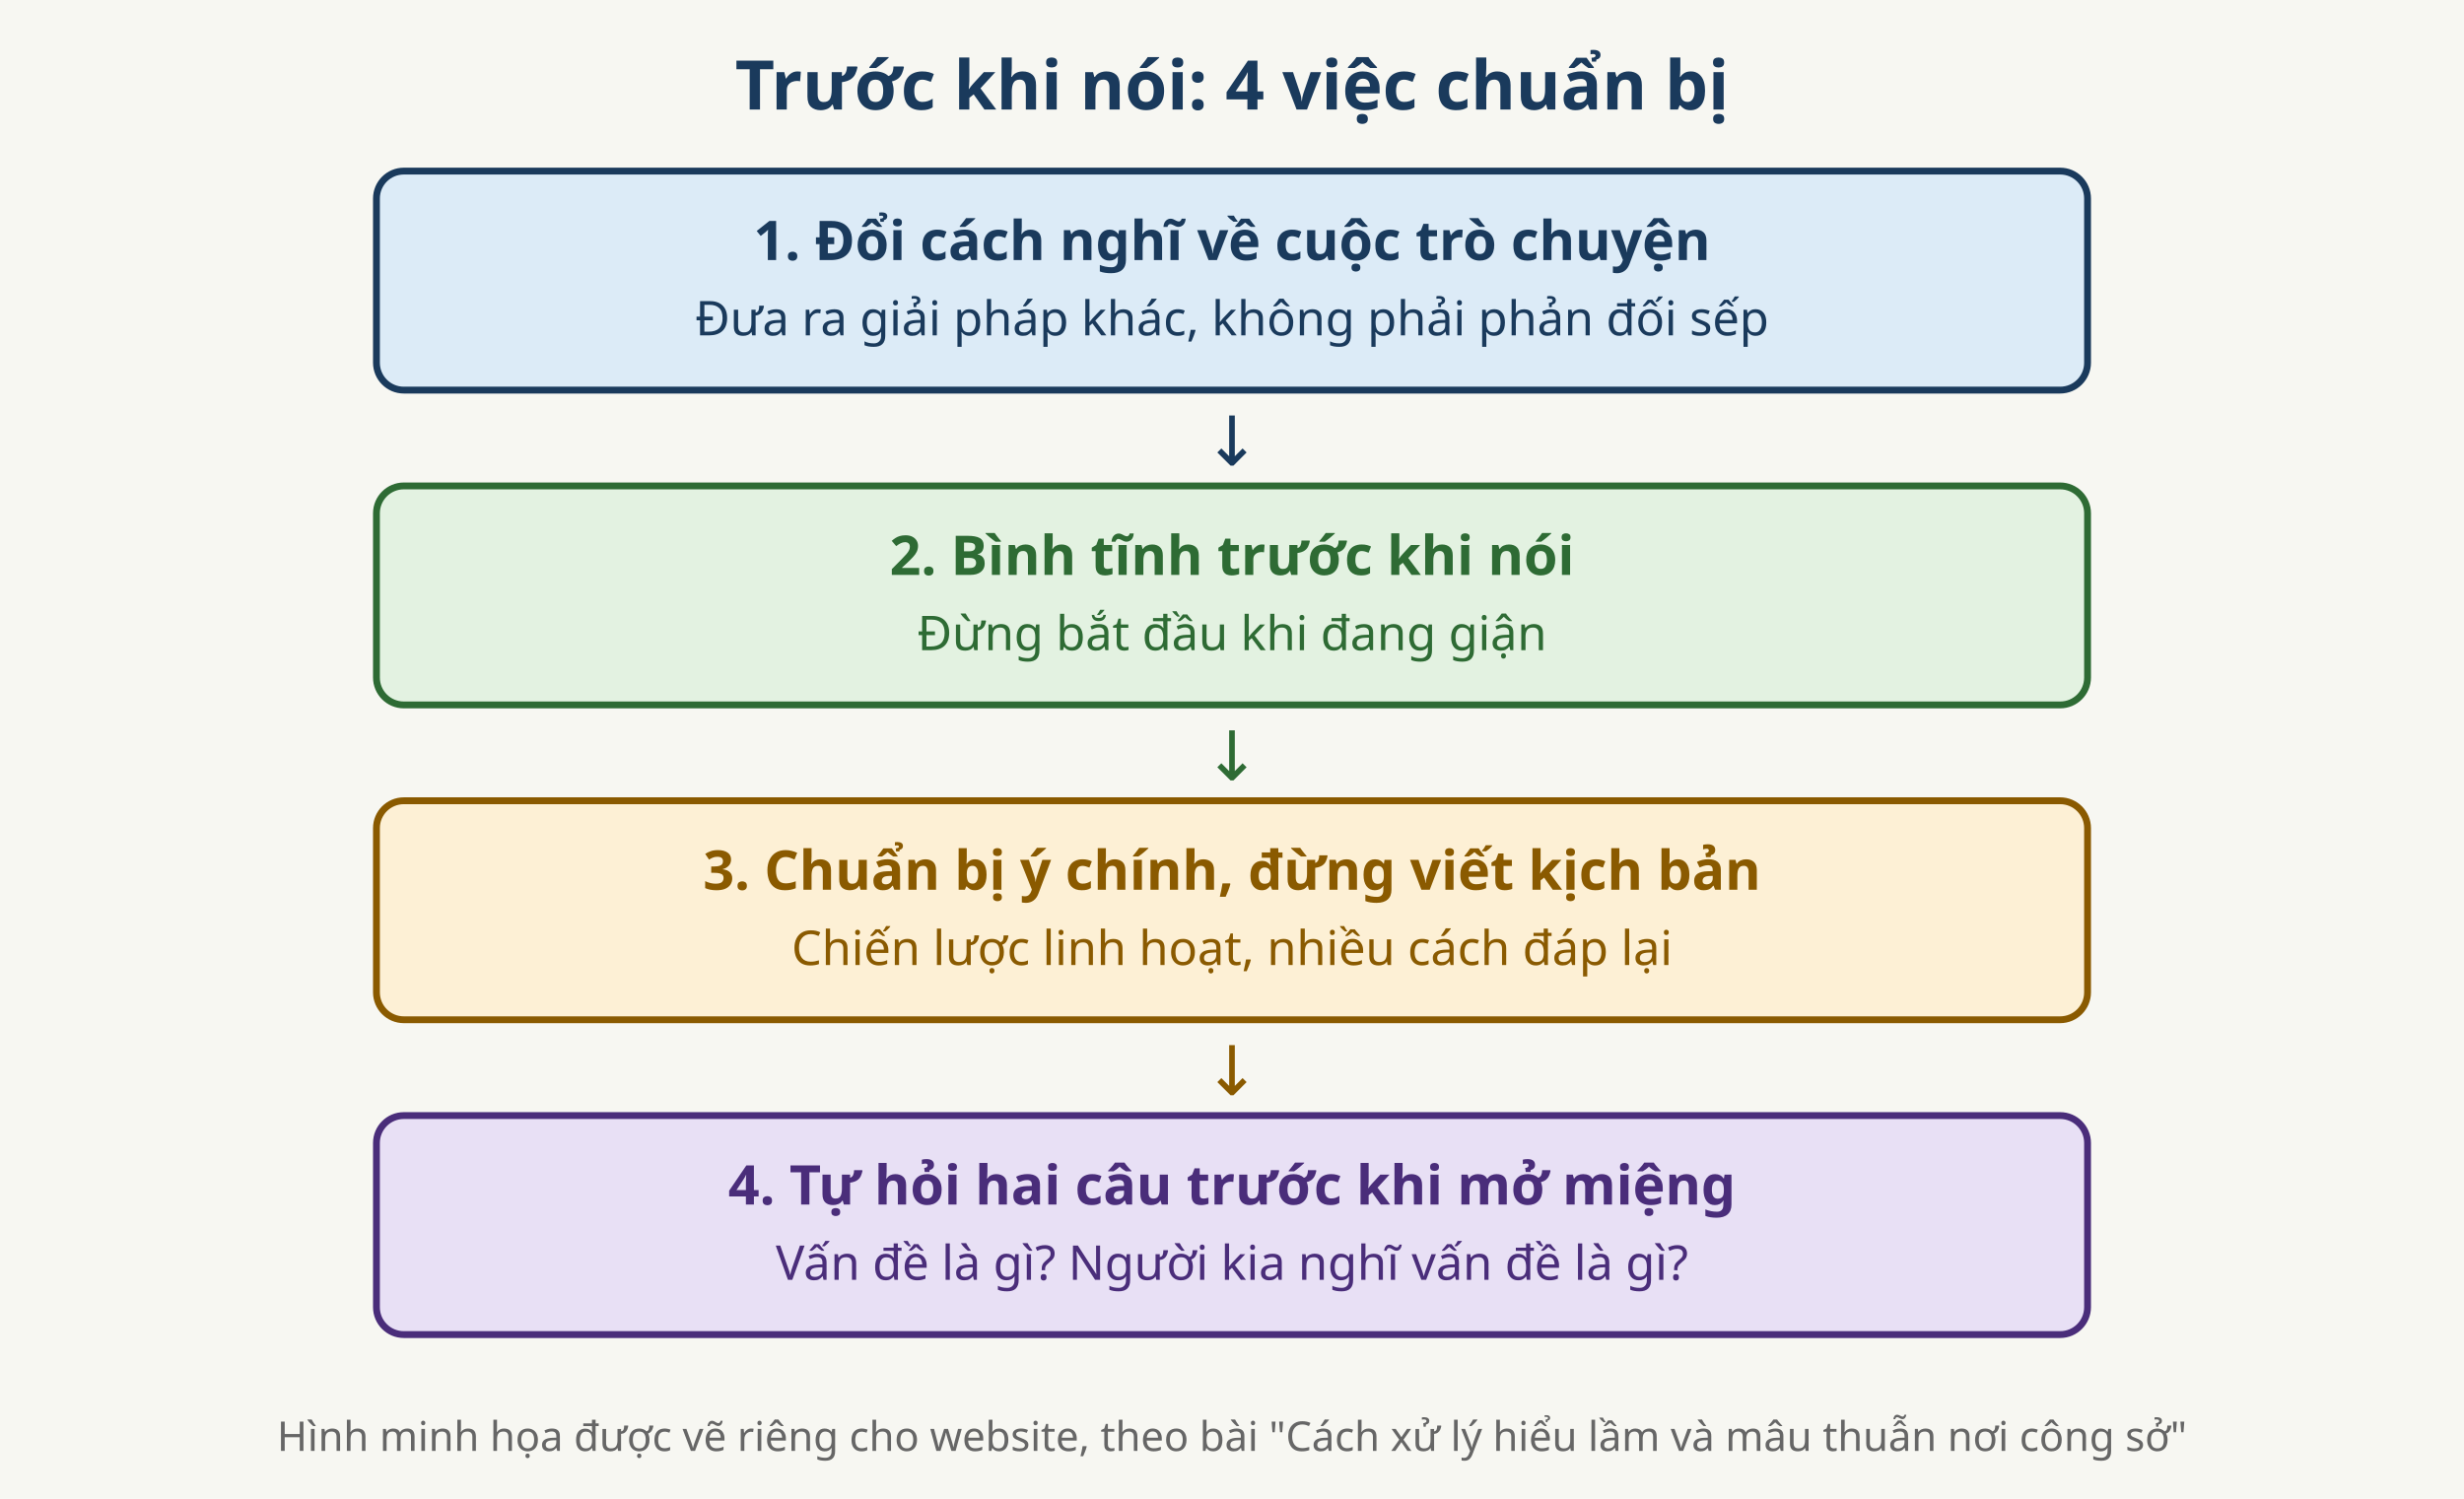
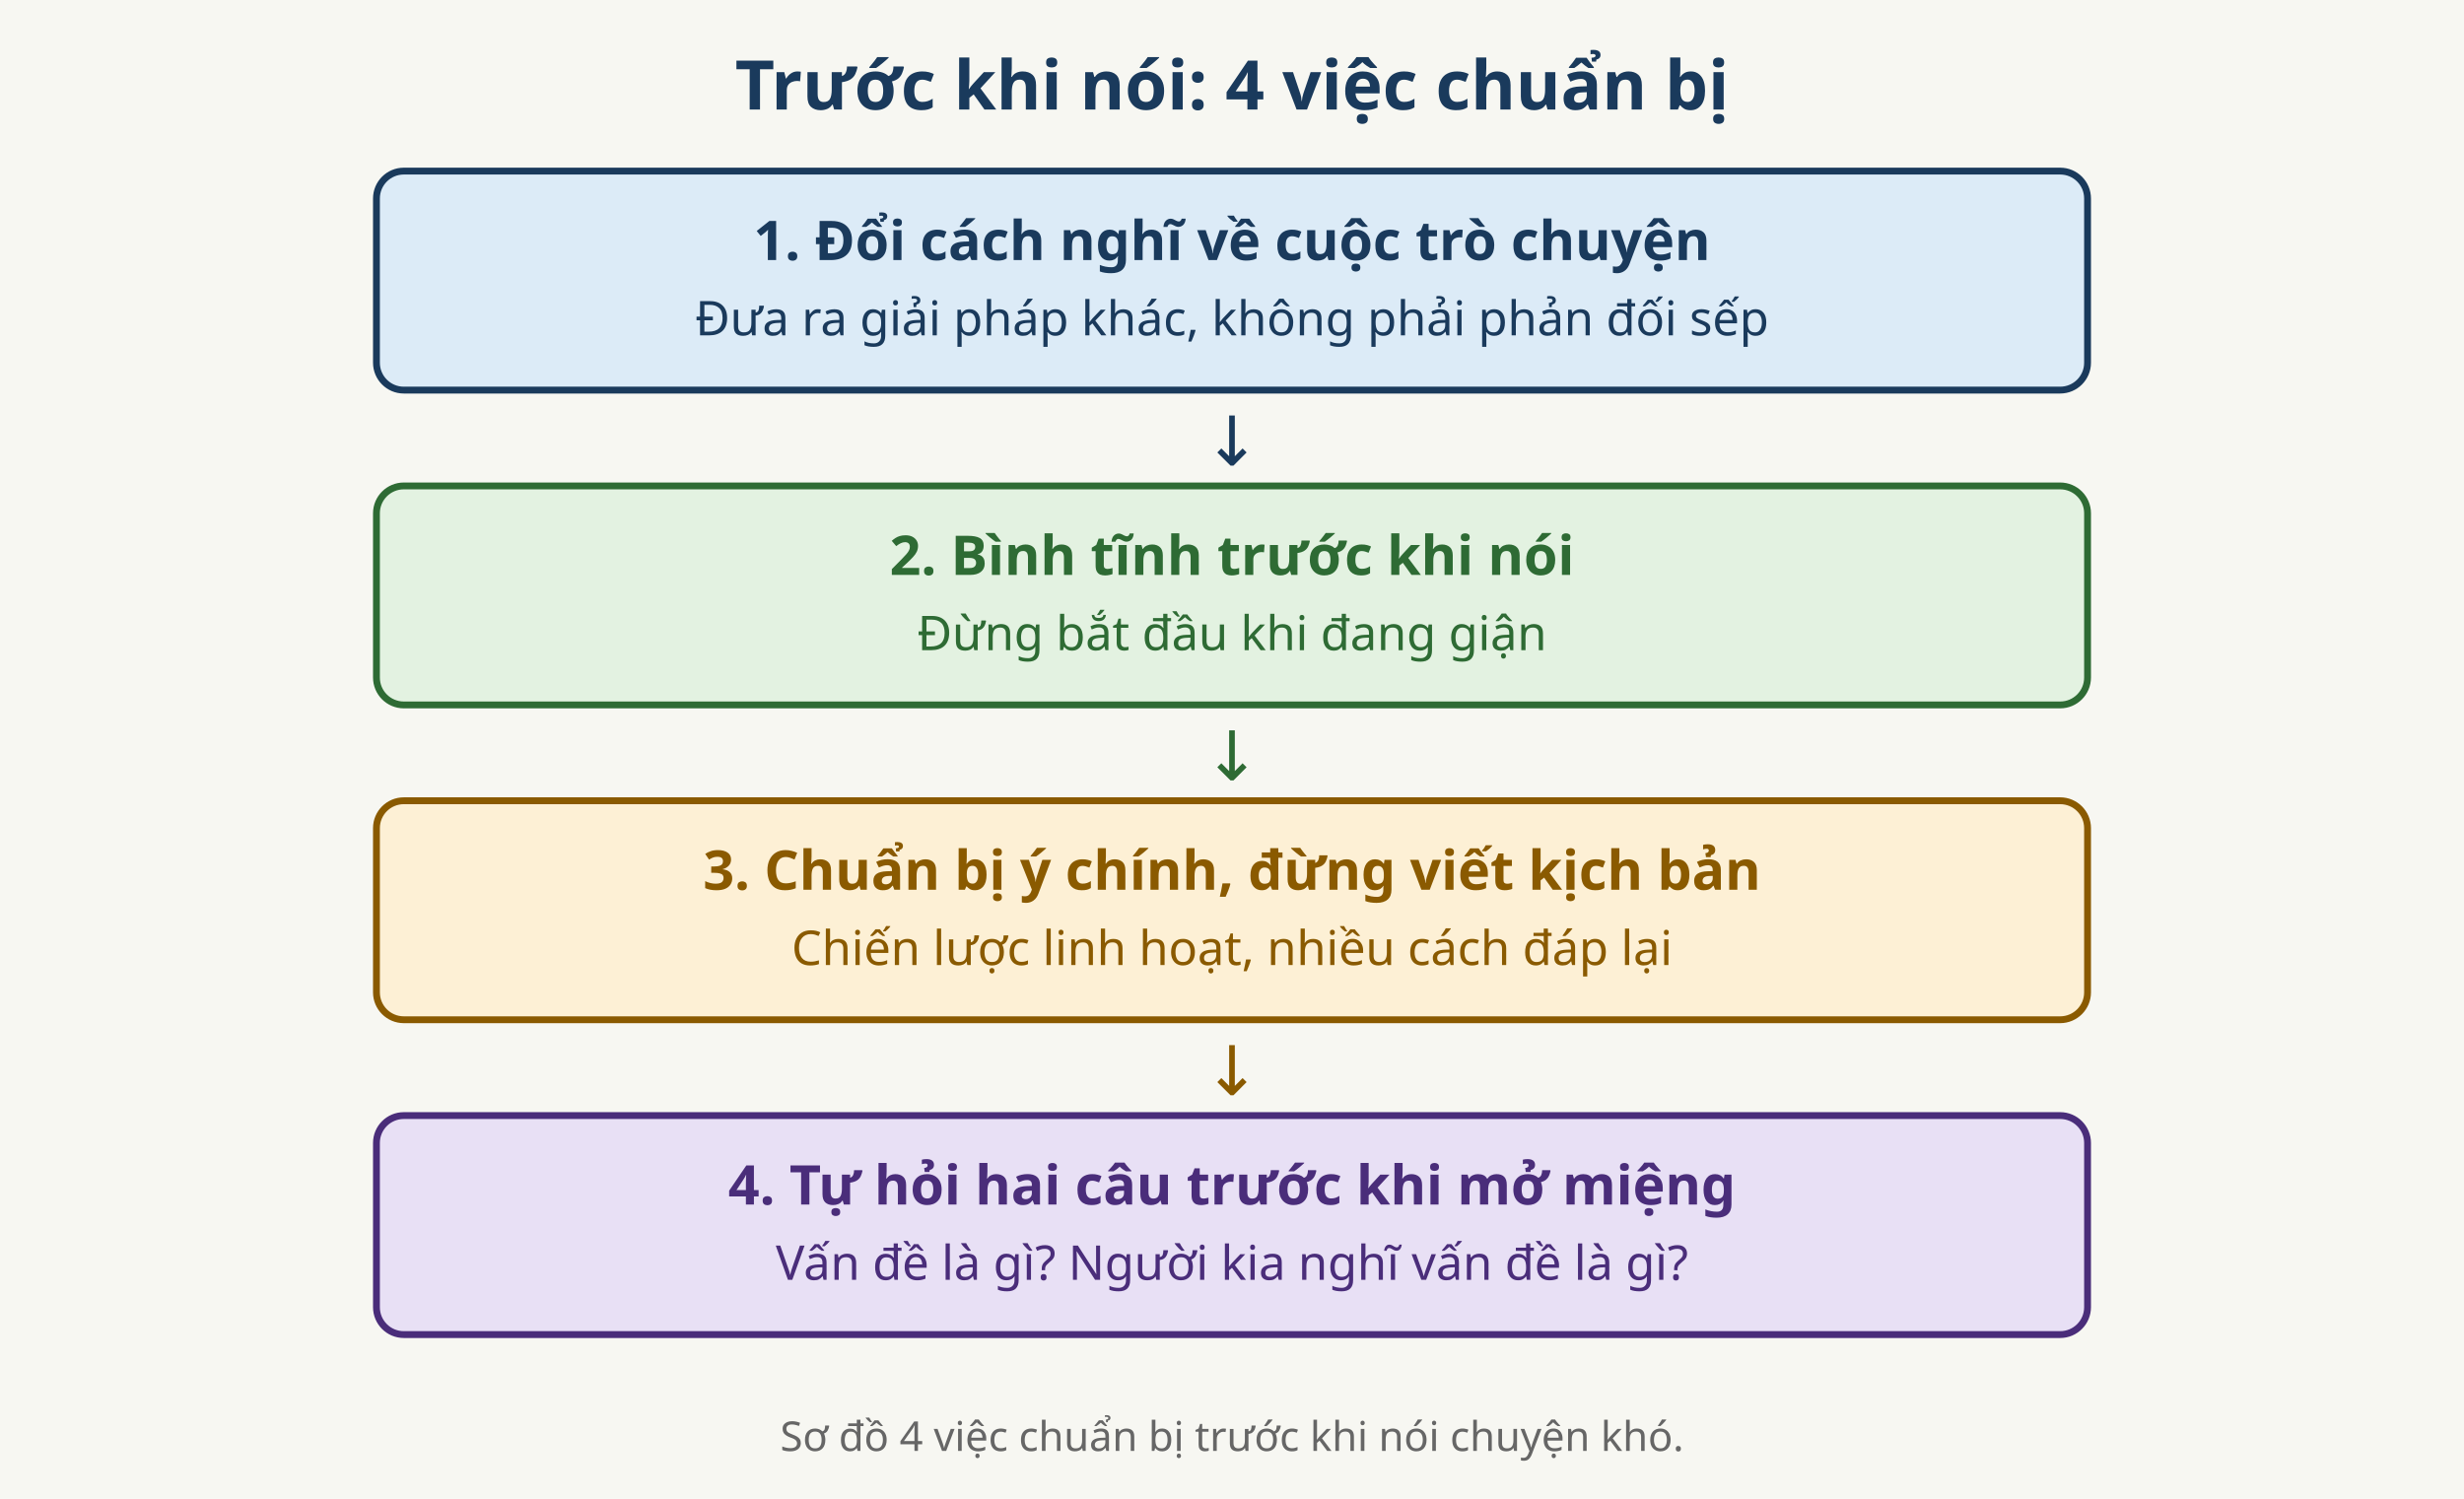
<svg xmlns="http://www.w3.org/2000/svg" width="720" height="438" viewBox="0 0 720 438" role="img" aria-labelledby="title desc">
  <rect width="720" height="438" fill="#f7f7f2" />
  <text x="360" y="32" text-anchor="middle" font-family="sans-serif" font-size="20" font-weight="bold" fill="#1a3a5c">Trước khi nói: 4 việc chuẩn bị</text>
  <g font-family="sans-serif">
    <rect x="110" y="50" width="500" height="64" rx="8" fill="#dcebf7" stroke="#1a3a5c" stroke-width="2" />
    <text x="360" y="76" text-anchor="middle" font-size="16" font-weight="bold" fill="#1a3a5c">1. Đổi cách nghĩ về cuộc trò chuyện</text>
    <text x="360" y="98" text-anchor="middle" font-size="14" fill="#1a3a5c">Đưa ra giải pháp khác, không phải phản đối sếp</text>
    <text x="360" y="136" text-anchor="middle" font-size="20" fill="#1a3a5c">↓</text>
    <rect x="110" y="142" width="500" height="64" rx="8" fill="#e3f2e1" stroke="#2e6b34" stroke-width="2" />
    <text x="360" y="168" text-anchor="middle" font-size="16" font-weight="bold" fill="#2e6b34">2. Bình tĩnh trước khi nói</text>
    <text x="360" y="190" text-anchor="middle" font-size="14" fill="#2e6b34">Đừng bắt đầu khi đang giận</text>
    <text x="360" y="228" text-anchor="middle" font-size="20" fill="#2e6b34">↓</text>
    <rect x="110" y="234" width="500" height="64" rx="8" fill="#fdf0d5" stroke="#8a5a00" stroke-width="2" />
    <text x="360" y="260" text-anchor="middle" font-size="16" font-weight="bold" fill="#8a5a00">3. Chuẩn bị ý chính, đừng viết kịch bản</text>
    <text x="360" y="282" text-anchor="middle" font-size="14" fill="#8a5a00">Chiến lược linh hoạt, nhiều cách đáp lại</text>
    <text x="360" y="320" text-anchor="middle" font-size="20" fill="#8a5a00">↓</text>
    <rect x="110" y="326" width="500" height="64" rx="8" fill="#e8e0f5" stroke="#4a2d7a" stroke-width="2" />
    <text x="360" y="352" text-anchor="middle" font-size="16" font-weight="bold" fill="#4a2d7a">4. Tự hỏi hai câu trước khi mở miệng</text>
    <text x="360" y="374" text-anchor="middle" font-size="14" fill="#4a2d7a">Vấn đề là gì? Người kia nghĩ vấn đề là gì?</text>
  </g>
-   <text x="360" y="424" text-anchor="middle" font-family="sans-serif" font-size="12" fill="#666">Hình minh họa được vẽ riêng cho website, theo bài "Cách xử lý hiểu lầm và mâu thuẫn nơi công sở"</text>
+   <text x="360" y="424" text-anchor="middle" font-family="sans-serif" font-size="12" fill="#666">Sơ đồ 4 việc chuẩn bị trước khi nói chuyện khó.</text>
</svg>
